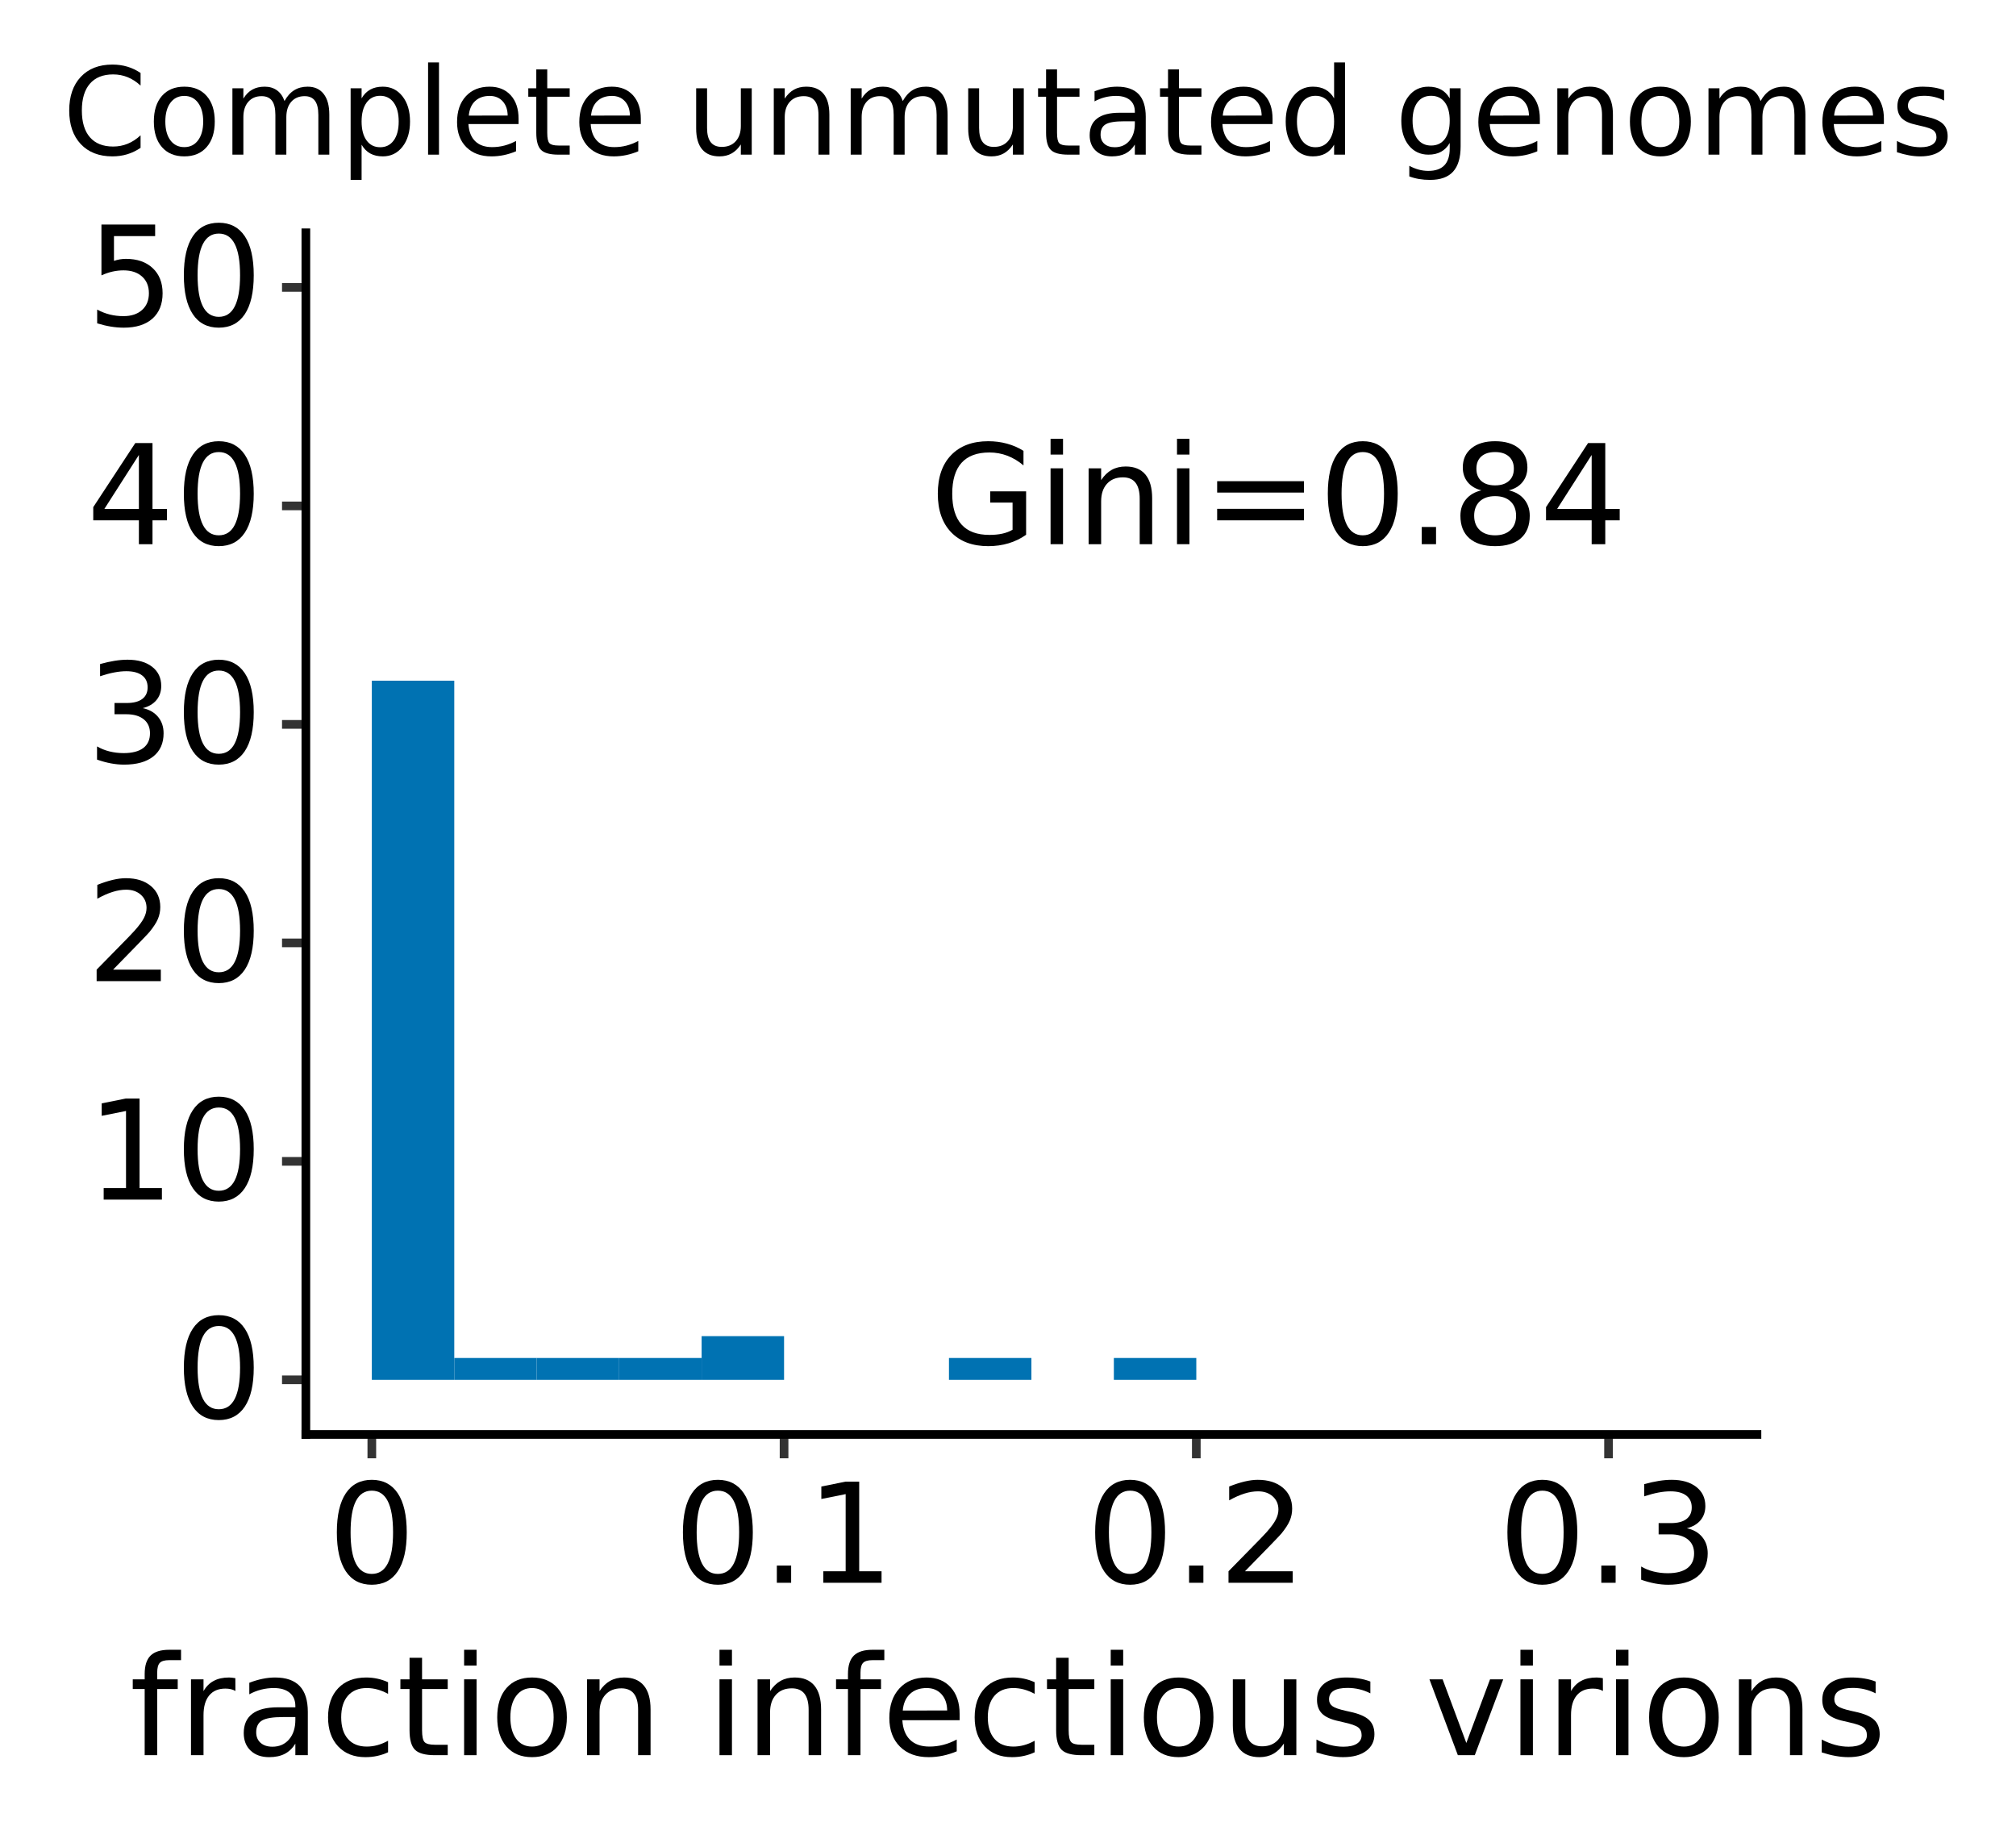
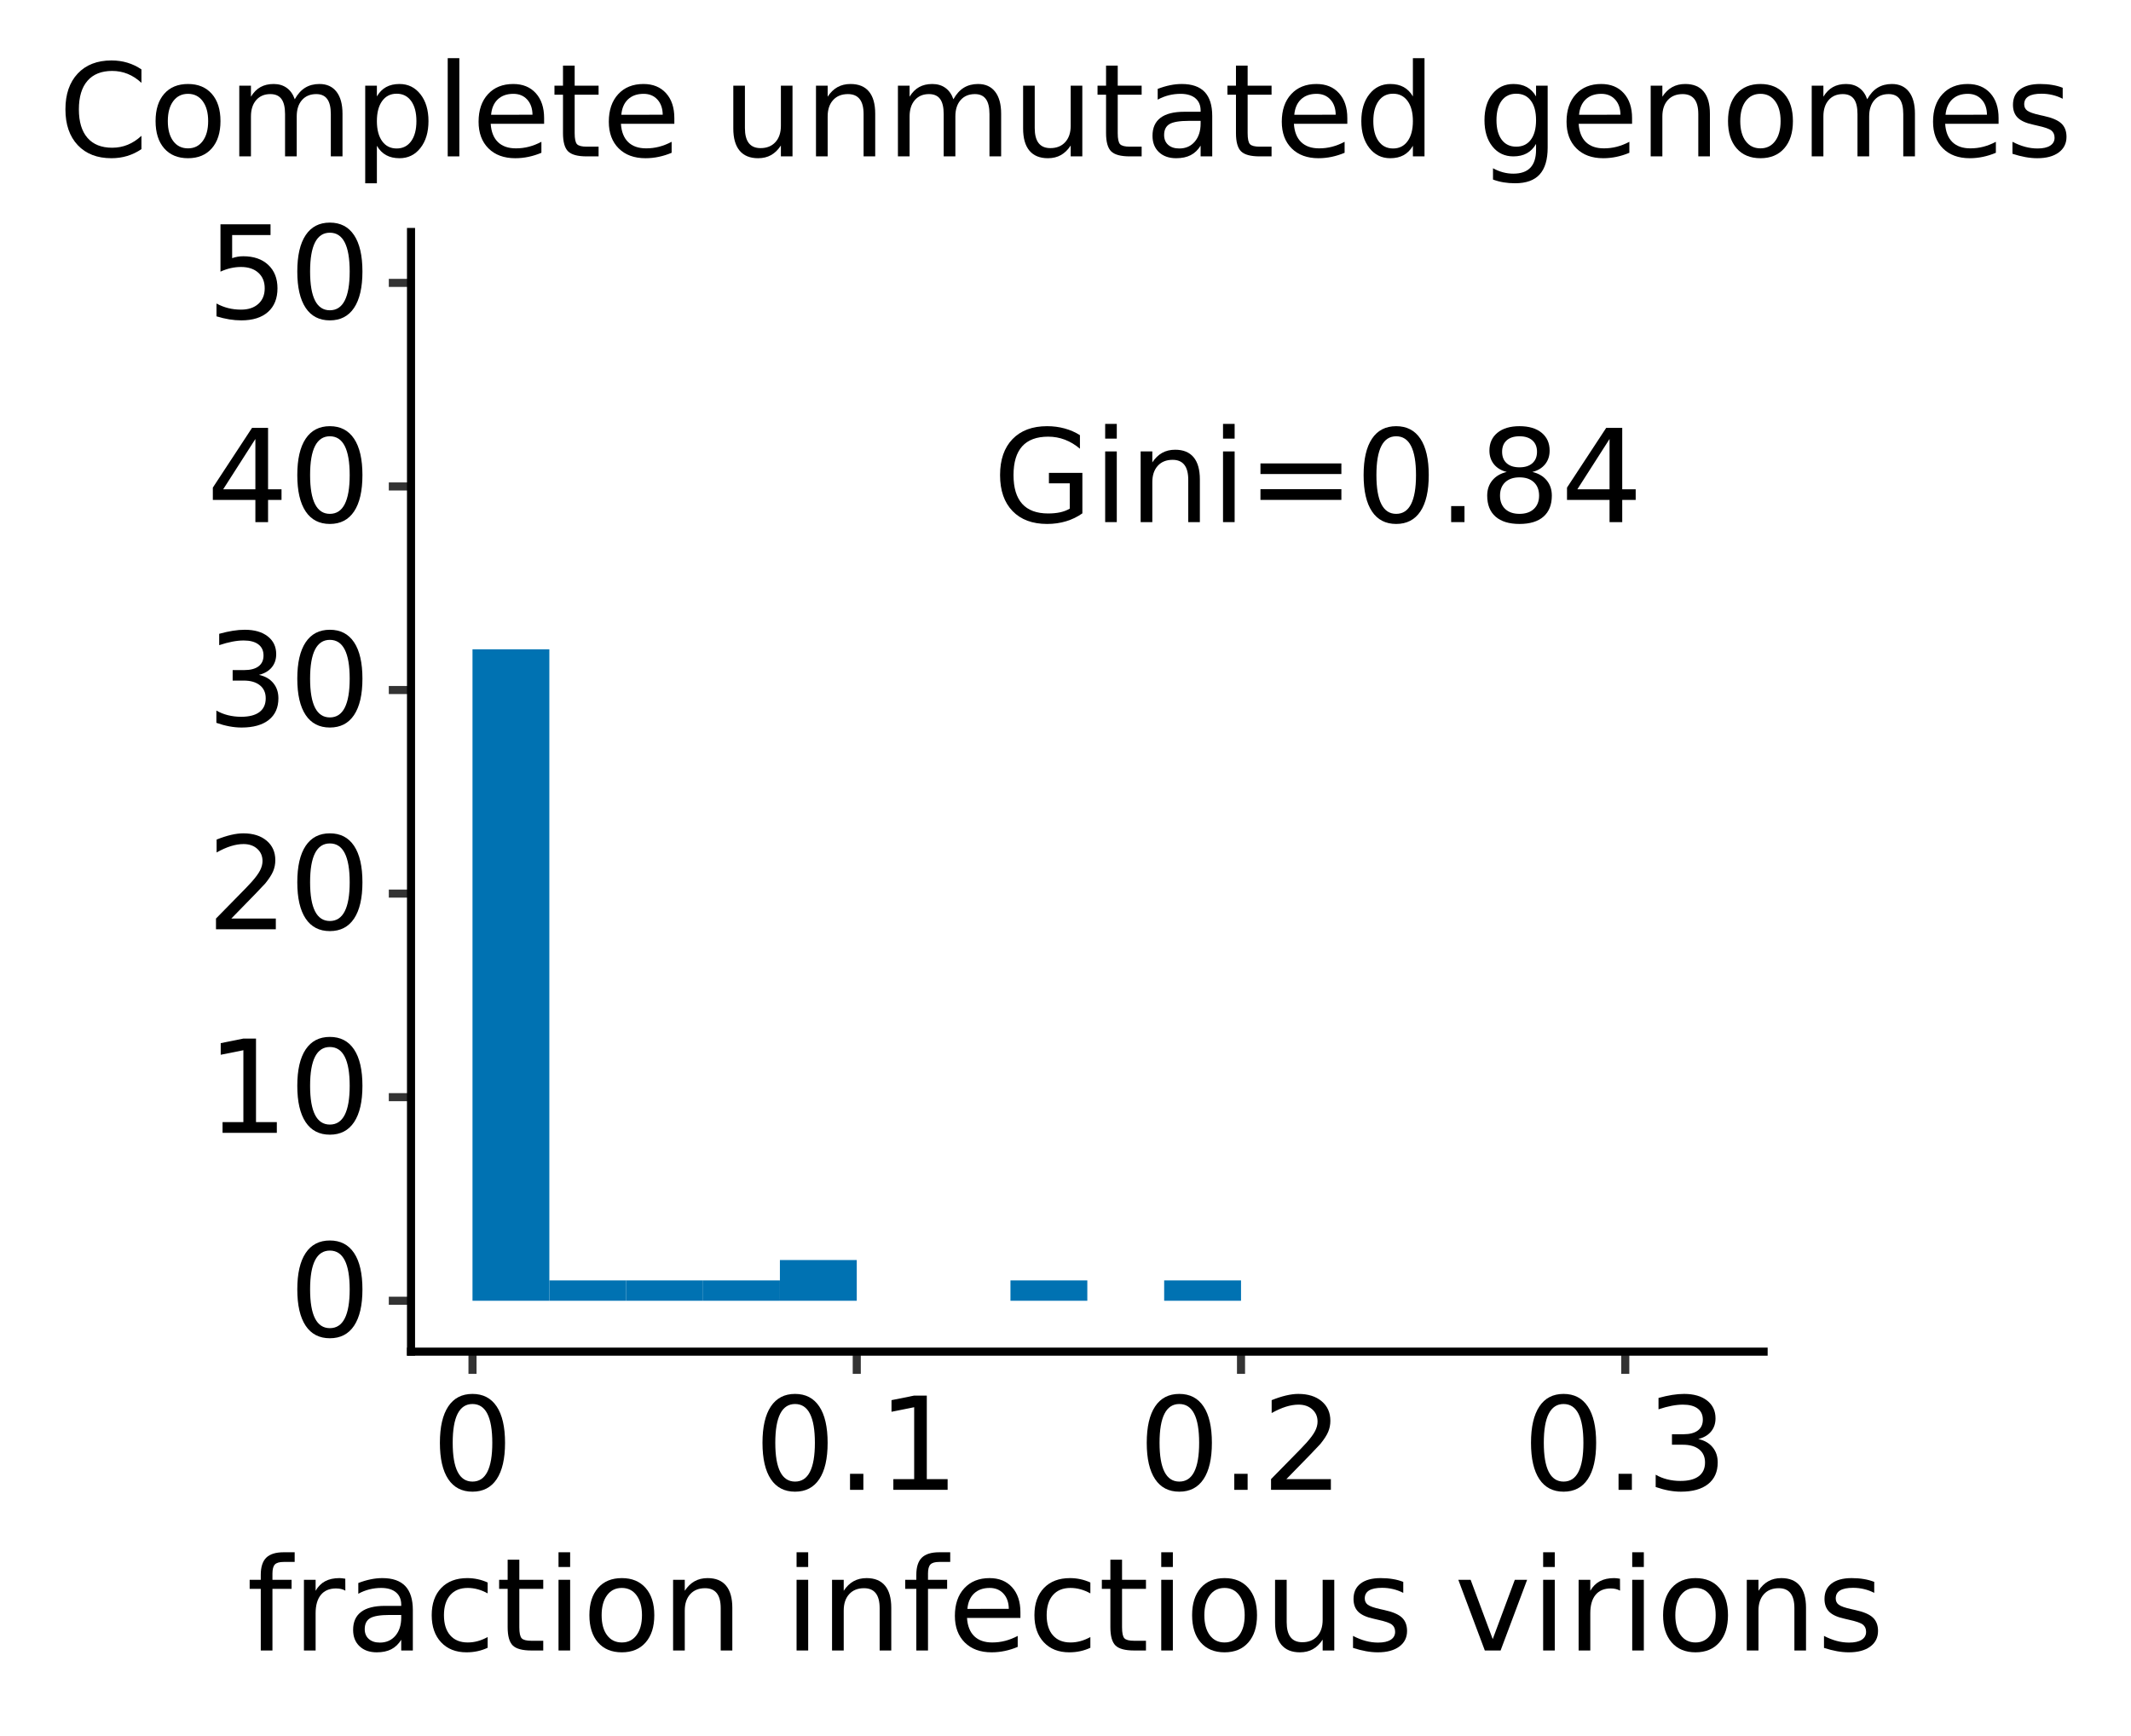
- <svg xmlns="http://www.w3.org/2000/svg" xmlns:xlink="http://www.w3.org/1999/xlink" width="232.57pt" height="212.971pt" viewBox="0 0 232.57 212.971" version="1.1">
+ <svg xmlns="http://www.w3.org/2000/svg" xmlns:xlink="http://www.w3.org/1999/xlink" width="263.738pt" height="214.836pt" viewBox="0 0 263.738 214.836" version="1.1">
  <defs>
    <style type="text/css">*{stroke-linejoin: round; stroke-linecap: butt}</style>
  </defs>
  <g id="figure_1">
    <g id="patch_1">
-       <path d="M 0 212.971  L 232.57 212.971  L 232.57 0  L 0 0  z " style="fill: #ffffff; stroke: #ffffff; stroke-linejoin: miter" />
+       <path d="M 0 214.836  L 263.738 214.836  L 263.738 0  L 0 0  z " style="fill: #ffffff; stroke: #ffffff; stroke-linejoin: miter" />
    </g>
    <g id="axes_1">
      <g id="patch_2">
-         <path d="M 35.285 165.451  L 202.685 165.451  L 202.685 26.851  L 35.285 26.851  z " style="fill: #ffffff" />
+         <path d="M 50.869 167.316  L 218.269 167.316  L 218.269 28.716  L 50.869 28.716  z " style="fill: #ffffff" />
      </g>
      <g id="matplotlib.axis_1">
        <g id="xtick_1">
          <g id="line2d_1">
-             <path d="M 42.894 165.451  " style="fill: none; stroke: #000000; stroke-width: 1.5" />
+             <path d="M 58.478 167.316  " style="fill: none; stroke: #000000; stroke-width: 1.5" />
            <defs>
-               <path id="m1163adb48d" d="M 0 0  L 0 2.75  " style="stroke: #333333" />
+               <path id="m18f69bdcce" d="M 0 0  L 0 2.75  " style="stroke: #333333" />
            </defs>
            <g>
-               <use xlink:href="#m1163adb48d" x="42.894" y="165.451" style="stroke: #333333" />
+               <use xlink:href="#m18f69bdcce" x="58.478" y="167.316" style="stroke: #333333" />
            </g>
          </g>
          <g id="text_1">
-             <g transform="translate(37.80425 182.5587)scale(0.16 -0.16)">
+             <g transform="translate(53.38784 184.4231)scale(0.16 -0.16)">
              <defs>
                <path id="DejaVuSans-30" d="M 2034 4250  Q 1547 4250 1301 3770  Q 1056 3291 1056 2328  Q 1056 1369 1301 889  Q 1547 409 2034 409  Q 2525 409 2770 889  Q 3016 1369 3016 2328  Q 3016 3291 2770 3770  Q 2525 4250 2034 4250  z M 2034 4750  Q 2819 4750 3233 4129  Q 3647 3509 3647 2328  Q 3647 1150 3233 529  Q 2819 -91 2034 -91  Q 1250 -91 836 529  Q 422 1150 422 2328  Q 422 3509 836 4129  Q 1250 4750 2034 4750  z " transform="scale(0.015625)" />
              </defs>
              <use xlink:href="#DejaVuSans-30" />
            </g>
          </g>
        </g>
        <g id="xtick_2">
          <g id="line2d_2">
-             <path d="M 90.451 165.451  " style="fill: none; stroke: #000000; stroke-width: 1.5" />
-             <g>
-               <use xlink:href="#m1163adb48d" x="90.451" y="165.451" style="stroke: #333333" />
+             <path d="M 106.035 167.316  " style="fill: none; stroke: #000000; stroke-width: 1.5" />
+             <g>
+               <use xlink:href="#m18f69bdcce" x="106.035" y="167.316" style="stroke: #333333" />
            </g>
          </g>
          <g id="text_2">
-             <g transform="translate(77.72857 182.5587)scale(0.16 -0.16)">
+             <g transform="translate(93.31216 184.4231)scale(0.16 -0.16)">
              <defs>
                <path id="DejaVuSans-2e" d="M 684 794  L 1344 794  L 1344 0  L 684 0  L 684 794  z " transform="scale(0.015625)" />
                <path id="DejaVuSans-31" d="M 794 531  L 1825 531  L 1825 4091  L 703 3866  L 703 4441  L 1819 4666  L 2450 4666  L 2450 531  L 3481 531  L 3481 0  L 794 0  L 794 531  z " transform="scale(0.015625)" />
              </defs>
              <use xlink:href="#DejaVuSans-30" />
              <use xlink:href="#DejaVuSans-2e" x="63.623" />
              <use xlink:href="#DejaVuSans-31" x="95.41" />
            </g>
          </g>
        </g>
        <g id="xtick_3">
          <g id="line2d_3">
-             <path d="M 138.008 165.451  " style="fill: none; stroke: #000000; stroke-width: 1.5" />
-             <g>
-               <use xlink:href="#m1163adb48d" x="138.008" y="165.451" style="stroke: #333333" />
+             <path d="M 153.591 167.316  " style="fill: none; stroke: #000000; stroke-width: 1.5" />
+             <g>
+               <use xlink:href="#m18f69bdcce" x="153.591" y="167.316" style="stroke: #333333" />
            </g>
          </g>
          <g id="text_3">
-             <g transform="translate(125.2854 182.5587)scale(0.16 -0.16)">
+             <g transform="translate(140.869 184.4231)scale(0.16 -0.16)">
              <defs>
                <path id="DejaVuSans-32" d="M 1228 531  L 3431 531  L 3431 0  L 469 0  L 469 531  Q 828 903 1448 1529  Q 2069 2156 2228 2338  Q 2531 2678 2651 2914  Q 2772 3150 2772 3378  Q 2772 3750 2511 3984  Q 2250 4219 1831 4219  Q 1534 4219 1204 4116  Q 875 4013 500 3803  L 500 4441  Q 881 4594 1212 4672  Q 1544 4750 1819 4750  Q 2544 4750 2975 4387  Q 3406 4025 3406 3419  Q 3406 3131 3298 2873  Q 3191 2616 2906 2266  Q 2828 2175 2409 1742  Q 1991 1309 1228 531  z " transform="scale(0.015625)" />
              </defs>
              <use xlink:href="#DejaVuSans-30" />
              <use xlink:href="#DejaVuSans-2e" x="63.623" />
              <use xlink:href="#DejaVuSans-32" x="95.41" />
            </g>
          </g>
        </g>
        <g id="xtick_4">
          <g id="line2d_4">
-             <path d="M 185.565 165.451  " style="fill: none; stroke: #000000; stroke-width: 1.5" />
-             <g>
-               <use xlink:href="#m1163adb48d" x="185.565" y="165.451" style="stroke: #333333" />
+             <path d="M 201.148 167.316  " style="fill: none; stroke: #000000; stroke-width: 1.5" />
+             <g>
+               <use xlink:href="#m18f69bdcce" x="201.148" y="167.316" style="stroke: #333333" />
            </g>
          </g>
          <g id="text_4">
-             <g transform="translate(172.8422 182.5587)scale(0.16 -0.16)">
+             <g transform="translate(188.4258 184.4231)scale(0.16 -0.16)">
              <defs>
                <path id="DejaVuSans-33" d="M 2597 2516  Q 3050 2419 3304 2112  Q 3559 1806 3559 1356  Q 3559 666 3084 287  Q 2609 -91 1734 -91  Q 1441 -91 1130 -33  Q 819 25 488 141  L 488 750  Q 750 597 1062 519  Q 1375 441 1716 441  Q 2309 441 2620 675  Q 2931 909 2931 1356  Q 2931 1769 2642 2001  Q 2353 2234 1838 2234  L 1294 2234  L 1294 2753  L 1863 2753  Q 2328 2753 2575 2939  Q 2822 3125 2822 3475  Q 2822 3834 2567 4026  Q 2313 4219 1838 4219  Q 1578 4219 1281 4162  Q 984 4106 628 3988  L 628 4550  Q 988 4650 1302 4700  Q 1616 4750 1894 4750  Q 2613 4750 3031 4423  Q 3450 4097 3450 3541  Q 3450 3153 3228 2886  Q 3006 2619 2597 2516  z " transform="scale(0.015625)" />
              </defs>
              <use xlink:href="#DejaVuSans-30" />
              <use xlink:href="#DejaVuSans-2e" x="63.623" />
              <use xlink:href="#DejaVuSans-33" x="95.41" />
            </g>
          </g>
        </g>
        <g id="xtick_5" />
        <g id="xtick_6" />
        <g id="xtick_7" />
        <g id="text_5">
-           <g transform="translate(14.94766 202.4437)scale(0.16 -0.16)">
+           <g transform="translate(30.53125 204.3081)scale(0.16 -0.16)">
            <defs>
              <path id="DejaVuSans-66" d="M 2375 4863  L 2375 4384  L 1825 4384  Q 1516 4384 1395 4259  Q 1275 4134 1275 3809  L 1275 3500  L 2222 3500  L 2222 3053  L 1275 3053  L 1275 0  L 697 0  L 697 3053  L 147 3053  L 147 3500  L 697 3500  L 697 3744  Q 697 4328 969 4595  Q 1241 4863 1831 4863  L 2375 4863  z " transform="scale(0.015625)" />
              <path id="DejaVuSans-72" d="M 2631 2963  Q 2534 3019 2420 3045  Q 2306 3072 2169 3072  Q 1681 3072 1420 2755  Q 1159 2438 1159 1844  L 1159 0  L 581 0  L 581 3500  L 1159 3500  L 1159 2956  Q 1341 3275 1631 3429  Q 1922 3584 2338 3584  Q 2397 3584 2469 3576  Q 2541 3569 2628 3553  L 2631 2963  z " transform="scale(0.015625)" />
              <path id="DejaVuSans-61" d="M 2194 1759  Q 1497 1759 1228 1600  Q 959 1441 959 1056  Q 959 750 1161 570  Q 1363 391 1709 391  Q 2188 391 2477 730  Q 2766 1069 2766 1631  L 2766 1759  L 2194 1759  z M 3341 1997  L 3341 0  L 2766 0  L 2766 531  Q 2569 213 2275 61  Q 1981 -91 1556 -91  Q 1019 -91 701 211  Q 384 513 384 1019  Q 384 1609 779 1909  Q 1175 2209 1959 2209  L 2766 2209  L 2766 2266  Q 2766 2663 2505 2880  Q 2244 3097 1772 3097  Q 1472 3097 1187 3025  Q 903 2953 641 2809  L 641 3341  Q 956 3463 1253 3523  Q 1550 3584 1831 3584  Q 2591 3584 2966 3190  Q 3341 2797 3341 1997  z " transform="scale(0.015625)" />
              <path id="DejaVuSans-63" d="M 3122 3366  L 3122 2828  Q 2878 2963 2633 3030  Q 2388 3097 2138 3097  Q 1578 3097 1268 2742  Q 959 2388 959 1747  Q 959 1106 1268 751  Q 1578 397 2138 397  Q 2388 397 2633 464  Q 2878 531 3122 666  L 3122 134  Q 2881 22 2623 -34  Q 2366 -91 2075 -91  Q 1284 -91 818 406  Q 353 903 353 1747  Q 353 2603 823 3093  Q 1294 3584 2113 3584  Q 2378 3584 2631 3529  Q 2884 3475 3122 3366  z " transform="scale(0.015625)" />
              <path id="DejaVuSans-74" d="M 1172 4494  L 1172 3500  L 2356 3500  L 2356 3053  L 1172 3053  L 1172 1153  Q 1172 725 1289 603  Q 1406 481 1766 481  L 2356 481  L 2356 0  L 1766 0  Q 1100 0 847 248  Q 594 497 594 1153  L 594 3053  L 172 3053  L 172 3500  L 594 3500  L 594 4494  L 1172 4494  z " transform="scale(0.015625)" />
              <path id="DejaVuSans-69" d="M 603 3500  L 1178 3500  L 1178 0  L 603 0  L 603 3500  z M 603 4863  L 1178 4863  L 1178 4134  L 603 4134  L 603 4863  z " transform="scale(0.015625)" />
              <path id="DejaVuSans-6f" d="M 1959 3097  Q 1497 3097 1228 2736  Q 959 2375 959 1747  Q 959 1119 1226 758  Q 1494 397 1959 397  Q 2419 397 2687 759  Q 2956 1122 2956 1747  Q 2956 2369 2687 2733  Q 2419 3097 1959 3097  z M 1959 3584  Q 2709 3584 3137 3096  Q 3566 2609 3566 1747  Q 3566 888 3137 398  Q 2709 -91 1959 -91  Q 1206 -91 779 398  Q 353 888 353 1747  Q 353 2609 779 3096  Q 1206 3584 1959 3584  z " transform="scale(0.015625)" />
              <path id="DejaVuSans-6e" d="M 3513 2113  L 3513 0  L 2938 0  L 2938 2094  Q 2938 2591 2744 2837  Q 2550 3084 2163 3084  Q 1697 3084 1428 2787  Q 1159 2491 1159 1978  L 1159 0  L 581 0  L 581 3500  L 1159 3500  L 1159 2956  Q 1366 3272 1645 3428  Q 1925 3584 2291 3584  Q 2894 3584 3203 3211  Q 3513 2838 3513 2113  z " transform="scale(0.015625)" />
              <path id="DejaVuSans-20" transform="scale(0.015625)" />
              <path id="DejaVuSans-65" d="M 3597 1894  L 3597 1613  L 953 1613  Q 991 1019 1311 708  Q 1631 397 2203 397  Q 2534 397 2845 478  Q 3156 559 3463 722  L 3463 178  Q 3153 47 2828 -22  Q 2503 -91 2169 -91  Q 1331 -91 842 396  Q 353 884 353 1716  Q 353 2575 817 3079  Q 1281 3584 2069 3584  Q 2775 3584 3186 3129  Q 3597 2675 3597 1894  z M 3022 2063  Q 3016 2534 2758 2815  Q 2500 3097 2075 3097  Q 1594 3097 1305 2825  Q 1016 2553 972 2059  L 3022 2063  z " transform="scale(0.015625)" />
              <path id="DejaVuSans-75" d="M 544 1381  L 544 3500  L 1119 3500  L 1119 1403  Q 1119 906 1312 657  Q 1506 409 1894 409  Q 2359 409 2629 706  Q 2900 1003 2900 1516  L 2900 3500  L 3475 3500  L 3475 0  L 2900 0  L 2900 538  Q 2691 219 2414 64  Q 2138 -91 1772 -91  Q 1169 -91 856 284  Q 544 659 544 1381  z M 1991 3584  L 1991 3584  z " transform="scale(0.015625)" />
              <path id="DejaVuSans-73" d="M 2834 3397  L 2834 2853  Q 2591 2978 2328 3040  Q 2066 3103 1784 3103  Q 1356 3103 1142 2972  Q 928 2841 928 2578  Q 928 2378 1081 2264  Q 1234 2150 1697 2047  L 1894 2003  Q 2506 1872 2764 1633  Q 3022 1394 3022 966  Q 3022 478 2636 193  Q 2250 -91 1575 -91  Q 1294 -91 989 -36  Q 684 19 347 128  L 347 722  Q 666 556 975 473  Q 1284 391 1588 391  Q 1994 391 2212 530  Q 2431 669 2431 922  Q 2431 1156 2273 1281  Q 2116 1406 1581 1522  L 1381 1569  Q 847 1681 609 1914  Q 372 2147 372 2553  Q 372 3047 722 3315  Q 1072 3584 1716 3584  Q 2034 3584 2315 3537  Q 2597 3491 2834 3397  z " transform="scale(0.015625)" />
              <path id="DejaVuSans-76" d="M 191 3500  L 800 3500  L 1894 563  L 2988 3500  L 3597 3500  L 2284 0  L 1503 0  L 191 3500  z " transform="scale(0.015625)" />
            </defs>
            <use xlink:href="#DejaVuSans-66" />
            <use xlink:href="#DejaVuSans-72" x="35.205" />
            <use xlink:href="#DejaVuSans-61" x="76.318" />
            <use xlink:href="#DejaVuSans-63" x="137.598" />
            <use xlink:href="#DejaVuSans-74" x="192.578" />
            <use xlink:href="#DejaVuSans-69" x="231.787" />
            <use xlink:href="#DejaVuSans-6f" x="259.57" />
            <use xlink:href="#DejaVuSans-6e" x="320.752" />
            <use xlink:href="#DejaVuSans-20" x="384.131" />
            <use xlink:href="#DejaVuSans-69" x="415.918" />
            <use xlink:href="#DejaVuSans-6e" x="443.701" />
            <use xlink:href="#DejaVuSans-66" x="507.08" />
            <use xlink:href="#DejaVuSans-65" x="542.285" />
            <use xlink:href="#DejaVuSans-63" x="603.809" />
            <use xlink:href="#DejaVuSans-74" x="658.789" />
            <use xlink:href="#DejaVuSans-69" x="697.998" />
            <use xlink:href="#DejaVuSans-6f" x="725.781" />
            <use xlink:href="#DejaVuSans-75" x="786.963" />
            <use xlink:href="#DejaVuSans-73" x="850.342" />
            <use xlink:href="#DejaVuSans-20" x="902.441" />
            <use xlink:href="#DejaVuSans-76" x="934.229" />
            <use xlink:href="#DejaVuSans-69" x="993.408" />
            <use xlink:href="#DejaVuSans-72" x="1021.191" />
            <use xlink:href="#DejaVuSans-69" x="1062.305" />
            <use xlink:href="#DejaVuSans-6f" x="1090.088" />
            <use xlink:href="#DejaVuSans-6e" x="1151.27" />
            <use xlink:href="#DejaVuSans-73" x="1214.648" />
          </g>
        </g>
      </g>
      <g id="matplotlib.axis_2">
        <g id="ytick_1">
          <g id="line2d_5">
-             <path d="M 35.285 159.151  " style="fill: none; stroke: #000000; stroke-width: 1.5" />
+             <path d="M 50.869 161.016  " style="fill: none; stroke: #000000; stroke-width: 1.5" />
            <defs>
-               <path id="m1f8dea79c7" d="M 0 0  L -2.75 0  " style="stroke: #333333" />
+               <path id="mc09ead138c" d="M 0 0  L -2.75 0  " style="stroke: #333333" />
            </defs>
            <g>
-               <use xlink:href="#m1f8dea79c7" x="35.285" y="159.151" style="stroke: #333333" />
+               <use xlink:href="#mc09ead138c" x="50.869" y="161.016" style="stroke: #333333" />
            </g>
          </g>
          <g id="text_6">
-             <g transform="translate(20.15516 163.5662)scale(0.16 -0.16)">
+             <g transform="translate(35.73875 165.4306)scale(0.16 -0.16)">
              <use xlink:href="#DejaVuSans-30" />
            </g>
          </g>
        </g>
        <g id="ytick_2">
          <g id="line2d_6">
-             <path d="M 35.285 133.951  " style="fill: none; stroke: #000000; stroke-width: 1.5" />
-             <g>
-               <use xlink:href="#m1f8dea79c7" x="35.285" y="133.951" style="stroke: #333333" />
+             <path d="M 50.869 135.816  " style="fill: none; stroke: #000000; stroke-width: 1.5" />
+             <g>
+               <use xlink:href="#mc09ead138c" x="50.869" y="135.816" style="stroke: #333333" />
            </g>
          </g>
          <g id="text_7">
-             <g transform="translate(9.975156 138.3662)scale(0.16 -0.16)">
+             <g transform="translate(25.55875 140.2306)scale(0.16 -0.16)">
              <use xlink:href="#DejaVuSans-31" />
              <use xlink:href="#DejaVuSans-30" x="63.623" />
            </g>
          </g>
        </g>
        <g id="ytick_3">
          <g id="line2d_7">
-             <path d="M 35.285 108.751  " style="fill: none; stroke: #000000; stroke-width: 1.5" />
-             <g>
-               <use xlink:href="#m1f8dea79c7" x="35.285" y="108.751" style="stroke: #333333" />
+             <path d="M 50.869 110.616  " style="fill: none; stroke: #000000; stroke-width: 1.5" />
+             <g>
+               <use xlink:href="#mc09ead138c" x="50.869" y="110.616" style="stroke: #333333" />
            </g>
          </g>
          <g id="text_8">
-             <g transform="translate(9.975156 113.1662)scale(0.16 -0.16)">
+             <g transform="translate(25.55875 115.0306)scale(0.16 -0.16)">
              <use xlink:href="#DejaVuSans-32" />
              <use xlink:href="#DejaVuSans-30" x="63.623" />
            </g>
          </g>
        </g>
        <g id="ytick_4">
          <g id="line2d_8">
-             <path d="M 35.285 83.551  " style="fill: none; stroke: #000000; stroke-width: 1.5" />
-             <g>
-               <use xlink:href="#m1f8dea79c7" x="35.285" y="83.551" style="stroke: #333333" />
+             <path d="M 50.869 85.416  " style="fill: none; stroke: #000000; stroke-width: 1.5" />
+             <g>
+               <use xlink:href="#mc09ead138c" x="50.869" y="85.416" style="stroke: #333333" />
            </g>
          </g>
          <g id="text_9">
-             <g transform="translate(9.975156 87.96615)scale(0.16 -0.16)">
+             <g transform="translate(25.55875 89.8306)scale(0.16 -0.16)">
              <use xlink:href="#DejaVuSans-33" />
              <use xlink:href="#DejaVuSans-30" x="63.623" />
            </g>
          </g>
        </g>
        <g id="ytick_5">
          <g id="line2d_9">
-             <path d="M 35.285 58.351  " style="fill: none; stroke: #000000; stroke-width: 1.5" />
-             <g>
-               <use xlink:href="#m1f8dea79c7" x="35.285" y="58.351" style="stroke: #333333" />
+             <path d="M 50.869 60.216  " style="fill: none; stroke: #000000; stroke-width: 1.5" />
+             <g>
+               <use xlink:href="#mc09ead138c" x="50.869" y="60.216" style="stroke: #333333" />
            </g>
          </g>
          <g id="text_10">
-             <g transform="translate(9.975156 62.76615)scale(0.16 -0.16)">
+             <g transform="translate(25.55875 64.6306)scale(0.16 -0.16)">
              <defs>
                <path id="DejaVuSans-34" d="M 2419 4116  L 825 1625  L 2419 1625  L 2419 4116  z M 2253 4666  L 3047 4666  L 3047 1625  L 3713 1625  L 3713 1100  L 3047 1100  L 3047 0  L 2419 0  L 2419 1100  L 313 1100  L 313 1709  L 2253 4666  z " transform="scale(0.015625)" />
              </defs>
              <use xlink:href="#DejaVuSans-34" />
              <use xlink:href="#DejaVuSans-30" x="63.623" />
            </g>
          </g>
        </g>
        <g id="ytick_6">
          <g id="line2d_10">
-             <path d="M 35.285 33.151  " style="fill: none; stroke: #000000; stroke-width: 1.5" />
-             <g>
-               <use xlink:href="#m1f8dea79c7" x="35.285" y="33.151" style="stroke: #333333" />
+             <path d="M 50.869 35.016  " style="fill: none; stroke: #000000; stroke-width: 1.5" />
+             <g>
+               <use xlink:href="#mc09ead138c" x="50.869" y="35.016" style="stroke: #333333" />
            </g>
          </g>
          <g id="text_11">
-             <g transform="translate(9.975156 37.56615)scale(0.16 -0.16)">
+             <g transform="translate(25.55875 39.4306)scale(0.16 -0.16)">
              <defs>
                <path id="DejaVuSans-35" d="M 691 4666  L 3169 4666  L 3169 4134  L 1269 4134  L 1269 2991  Q 1406 3038 1543 3061  Q 1681 3084 1819 3084  Q 2600 3084 3056 2656  Q 3513 2228 3513 1497  Q 3513 744 3044 326  Q 2575 -91 1722 -91  Q 1428 -91 1123 -41  Q 819 9 494 109  L 494 744  Q 775 591 1075 516  Q 1375 441 1709 441  Q 2250 441 2565 725  Q 2881 1009 2881 1497  Q 2881 1984 2565 2268  Q 2250 2553 1709 2553  Q 1456 2553 1204 2497  Q 953 2441 691 2322  L 691 4666  z " transform="scale(0.015625)" />
              </defs>
              <use xlink:href="#DejaVuSans-35" />
              <use xlink:href="#DejaVuSans-30" x="63.623" />
            </g>
          </g>
        </g>
        <g id="ytick_7" />
        <g id="ytick_8" />
        <g id="ytick_9" />
        <g id="ytick_10" />
        <g id="ytick_11" />
      </g>
      <g id="PolyCollection_1">
-         <path d="M 42.894 159.151  L 42.894 78.511  L 52.406 78.511  L 52.406 159.151  z " clip-path="url(#pf06a137a96)" style="fill: #0072b2" />
-         <path d="M 52.406 159.151  L 52.406 156.631  L 61.917 156.631  L 61.917 159.151  z " clip-path="url(#pf06a137a96)" style="fill: #0072b2" />
-         <path d="M 61.917 159.151  L 61.917 156.631  L 71.428 156.631  L 71.428 159.151  z " clip-path="url(#pf06a137a96)" style="fill: #0072b2" />
-         <path d="M 71.428 159.151  L 71.428 156.631  L 80.94 156.631  L 80.94 159.151  z " clip-path="url(#pf06a137a96)" style="fill: #0072b2" />
-         <path d="M 80.94 159.151  L 80.94 154.111  L 90.451 154.111  L 90.451 159.151  z " clip-path="url(#pf06a137a96)" style="fill: #0072b2" />
-         <path d="M 90.451 159.151  L 90.451 159.151  L 99.962 159.151  L 99.962 159.151  z " clip-path="url(#pf06a137a96)" style="fill: #0072b2" />
-         <path d="M 99.962 159.151  L 99.962 159.151  L 109.474 159.151  L 109.474 159.151  z " clip-path="url(#pf06a137a96)" style="fill: #0072b2" />
-         <path d="M 109.474 159.151  L 109.474 156.631  L 118.985 156.631  L 118.985 159.151  z " clip-path="url(#pf06a137a96)" style="fill: #0072b2" />
-         <path d="M 118.985 159.151  L 118.985 159.151  L 128.497 159.151  L 128.497 159.151  z " clip-path="url(#pf06a137a96)" style="fill: #0072b2" />
-         <path d="M 128.497 159.151  L 128.497 156.631  L 138.008 156.631  L 138.008 159.151  z " clip-path="url(#pf06a137a96)" style="fill: #0072b2" />
-         <path d="M 138.008 159.151  L 138.008 159.151  L 147.519 159.151  L 147.519 159.151  z " clip-path="url(#pf06a137a96)" style="fill: #0072b2" />
-         <path d="M 147.519 159.151  L 147.519 159.151  L 157.031 159.151  L 157.031 159.151  z " clip-path="url(#pf06a137a96)" style="fill: #0072b2" />
-         <path d="M 157.031 159.151  L 157.031 159.151  L 166.542 159.151  L 166.542 159.151  z " clip-path="url(#pf06a137a96)" style="fill: #0072b2" />
-         <path d="M 166.542 159.151  L 166.542 159.151  L 176.053 159.151  L 176.053 159.151  z " clip-path="url(#pf06a137a96)" style="fill: #0072b2" />
-         <path d="M 176.053 159.151  L 176.053 159.151  L 185.565 159.151  L 185.565 159.151  z " clip-path="url(#pf06a137a96)" style="fill: #0072b2" />
-         <path d="M 185.565 159.151  L 185.565 159.151  L 195.076 159.151  L 195.076 159.151  z " clip-path="url(#pf06a137a96)" style="fill: #0072b2" />
+         <path d="M 58.478 161.016  L 58.478 80.376  L 67.989 80.376  L 67.989 161.016  z " clip-path="url(#p1f31786e77)" style="fill: #0072b2" />
+         <path d="M 67.989 161.016  L 67.989 158.496  L 77.501 158.496  L 77.501 161.016  z " clip-path="url(#p1f31786e77)" style="fill: #0072b2" />
+         <path d="M 77.501 161.016  L 77.501 158.496  L 87.012 158.496  L 87.012 161.016  z " clip-path="url(#p1f31786e77)" style="fill: #0072b2" />
+         <path d="M 87.012 161.016  L 87.012 158.496  L 96.523 158.496  L 96.523 161.016  z " clip-path="url(#p1f31786e77)" style="fill: #0072b2" />
+         <path d="M 96.523 161.016  L 96.523 155.976  L 106.035 155.976  L 106.035 161.016  z " clip-path="url(#p1f31786e77)" style="fill: #0072b2" />
+         <path d="M 106.035 161.016  L 106.035 161.016  L 115.546 161.016  L 115.546 161.016  z " clip-path="url(#p1f31786e77)" style="fill: #0072b2" />
+         <path d="M 115.546 161.016  L 115.546 161.016  L 125.057 161.016  L 125.057 161.016  z " clip-path="url(#p1f31786e77)" style="fill: #0072b2" />
+         <path d="M 125.057 161.016  L 125.057 158.496  L 134.569 158.496  L 134.569 161.016  z " clip-path="url(#p1f31786e77)" style="fill: #0072b2" />
+         <path d="M 134.569 161.016  L 134.569 161.016  L 144.08 161.016  L 144.08 161.016  z " clip-path="url(#p1f31786e77)" style="fill: #0072b2" />
+         <path d="M 144.08 161.016  L 144.08 158.496  L 153.591 158.496  L 153.591 161.016  z " clip-path="url(#p1f31786e77)" style="fill: #0072b2" />
+         <path d="M 153.591 161.016  L 153.591 161.016  L 163.103 161.016  L 163.103 161.016  z " clip-path="url(#p1f31786e77)" style="fill: #0072b2" />
+         <path d="M 163.103 161.016  L 163.103 161.016  L 172.614 161.016  L 172.614 161.016  z " clip-path="url(#p1f31786e77)" style="fill: #0072b2" />
+         <path d="M 172.614 161.016  L 172.614 161.016  L 182.126 161.016  L 182.126 161.016  z " clip-path="url(#p1f31786e77)" style="fill: #0072b2" />
+         <path d="M 182.126 161.016  L 182.126 161.016  L 191.637 161.016  L 191.637 161.016  z " clip-path="url(#p1f31786e77)" style="fill: #0072b2" />
+         <path d="M 191.637 161.016  L 191.637 161.016  L 201.148 161.016  L 201.148 161.016  z " clip-path="url(#p1f31786e77)" style="fill: #0072b2" />
+         <path d="M 201.148 161.016  L 201.148 161.016  L 210.66 161.016  L 210.66 161.016  z " clip-path="url(#p1f31786e77)" style="fill: #0072b2" />
      </g>
      <g id="text_12">
-         <g clip-path="url(#pf06a137a96)">
-           <g transform="translate(107.2892 62.76615)scale(0.16 -0.16)">
+         <g clip-path="url(#p1f31786e77)">
+           <g transform="translate(122.8728 64.6306)scale(0.16 -0.16)">
            <defs>
              <path id="DejaVuSans-47" d="M 3809 666  L 3809 1919  L 2778 1919  L 2778 2438  L 4434 2438  L 4434 434  Q 4069 175 3628 42  Q 3188 -91 2688 -91  Q 1594 -91 976 548  Q 359 1188 359 2328  Q 359 3472 976 4111  Q 1594 4750 2688 4750  Q 3144 4750 3555 4637  Q 3966 4525 4313 4306  L 4313 3634  Q 3963 3931 3569 4081  Q 3175 4231 2741 4231  Q 1884 4231 1454 3753  Q 1025 3275 1025 2328  Q 1025 1384 1454 906  Q 1884 428 2741 428  Q 3075 428 3337 486  Q 3600 544 3809 666  z " transform="scale(0.015625)" />
              <path id="DejaVuSans-3d" d="M 678 2906  L 4684 2906  L 4684 2381  L 678 2381  L 678 2906  z M 678 1631  L 4684 1631  L 4684 1100  L 678 1100  L 678 1631  z " transform="scale(0.015625)" />
              <path id="DejaVuSans-38" d="M 2034 2216  Q 1584 2216 1326 1975  Q 1069 1734 1069 1313  Q 1069 891 1326 650  Q 1584 409 2034 409  Q 2484 409 2743 651  Q 3003 894 3003 1313  Q 3003 1734 2745 1975  Q 2488 2216 2034 2216  z M 1403 2484  Q 997 2584 770 2862  Q 544 3141 544 3541  Q 544 4100 942 4425  Q 1341 4750 2034 4750  Q 2731 4750 3128 4425  Q 3525 4100 3525 3541  Q 3525 3141 3298 2862  Q 3072 2584 2669 2484  Q 3125 2378 3379 2068  Q 3634 1759 3634 1313  Q 3634 634 3220 271  Q 2806 -91 2034 -91  Q 1263 -91 848 271  Q 434 634 434 1313  Q 434 1759 690 2068  Q 947 2378 1403 2484  z M 1172 3481  Q 1172 3119 1398 2916  Q 1625 2713 2034 2713  Q 2441 2713 2670 2916  Q 2900 3119 2900 3481  Q 2900 3844 2670 4047  Q 2441 4250 2034 4250  Q 1625 4250 1398 4047  Q 1172 3844 1172 3481  z " transform="scale(0.015625)" />
            </defs>
            <use xlink:href="#DejaVuSans-47" />
            <use xlink:href="#DejaVuSans-69" x="77.49" />
            <use xlink:href="#DejaVuSans-6e" x="105.273" />
            <use xlink:href="#DejaVuSans-69" x="168.652" />
            <use xlink:href="#DejaVuSans-3d" x="196.436" />
            <use xlink:href="#DejaVuSans-30" x="280.225" />
            <use xlink:href="#DejaVuSans-2e" x="343.848" />
            <use xlink:href="#DejaVuSans-38" x="375.635" />
            <use xlink:href="#DejaVuSans-34" x="439.258" />
          </g>
        </g>
      </g>
      <g id="patch_3">
-         <path d="M 35.285 165.451  L 35.285 26.851  " style="fill: none; stroke: #000000; stroke-linejoin: miter; stroke-linecap: square" />
+         <path d="M 50.869 167.316  L 50.869 28.716  " style="fill: none; stroke: #000000; stroke-linejoin: miter; stroke-linecap: square" />
      </g>
      <g id="patch_4">
-         <path d="M 35.285 165.451  L 202.685 165.451  " style="fill: none; stroke: #000000; stroke-linejoin: miter; stroke-linecap: square" />
+         <path d="M 50.869 167.316  L 218.269 167.316  " style="fill: none; stroke: #000000; stroke-linejoin: miter; stroke-linecap: square" />
      </g>
    </g>
    <g id="text_13">
-       <g transform="translate(7.2 17.83781)scale(0.14 -0.14)">
+       <g transform="translate(7.2 19.3575)scale(0.16 -0.16)">
        <defs>
          <path id="DejaVuSans-43" d="M 4122 4306  L 4122 3641  Q 3803 3938 3442 4084  Q 3081 4231 2675 4231  Q 1875 4231 1450 3742  Q 1025 3253 1025 2328  Q 1025 1406 1450 917  Q 1875 428 2675 428  Q 3081 428 3442 575  Q 3803 722 4122 1019  L 4122 359  Q 3791 134 3420 21  Q 3050 -91 2638 -91  Q 1578 -91 968 557  Q 359 1206 359 2328  Q 359 3453 968 4101  Q 1578 4750 2638 4750  Q 3056 4750 3426 4639  Q 3797 4528 4122 4306  z " transform="scale(0.015625)" />
          <path id="DejaVuSans-6d" d="M 3328 2828  Q 3544 3216 3844 3400  Q 4144 3584 4550 3584  Q 5097 3584 5394 3201  Q 5691 2819 5691 2113  L 5691 0  L 5113 0  L 5113 2094  Q 5113 2597 4934 2840  Q 4756 3084 4391 3084  Q 3944 3084 3684 2787  Q 3425 2491 3425 1978  L 3425 0  L 2847 0  L 2847 2094  Q 2847 2600 2669 2842  Q 2491 3084 2119 3084  Q 1678 3084 1418 2786  Q 1159 2488 1159 1978  L 1159 0  L 581 0  L 581 3500  L 1159 3500  L 1159 2956  Q 1356 3278 1631 3431  Q 1906 3584 2284 3584  Q 2666 3584 2933 3390  Q 3200 3197 3328 2828  z " transform="scale(0.015625)" />
          <path id="DejaVuSans-70" d="M 1159 525  L 1159 -1331  L 581 -1331  L 581 3500  L 1159 3500  L 1159 2969  Q 1341 3281 1617 3432  Q 1894 3584 2278 3584  Q 2916 3584 3314 3078  Q 3713 2572 3713 1747  Q 3713 922 3314 415  Q 2916 -91 2278 -91  Q 1894 -91 1617 61  Q 1341 213 1159 525  z M 3116 1747  Q 3116 2381 2855 2742  Q 2594 3103 2138 3103  Q 1681 3103 1420 2742  Q 1159 2381 1159 1747  Q 1159 1113 1420 752  Q 1681 391 2138 391  Q 2594 391 2855 752  Q 3116 1113 3116 1747  z " transform="scale(0.015625)" />
          <path id="DejaVuSans-6c" d="M 603 4863  L 1178 4863  L 1178 0  L 603 0  L 603 4863  z " transform="scale(0.015625)" />
          <path id="DejaVuSans-64" d="M 2906 2969  L 2906 4863  L 3481 4863  L 3481 0  L 2906 0  L 2906 525  Q 2725 213 2448 61  Q 2172 -91 1784 -91  Q 1150 -91 751 415  Q 353 922 353 1747  Q 353 2572 751 3078  Q 1150 3584 1784 3584  Q 2172 3584 2448 3432  Q 2725 3281 2906 2969  z M 947 1747  Q 947 1113 1208 752  Q 1469 391 1925 391  Q 2381 391 2643 752  Q 2906 1113 2906 1747  Q 2906 2381 2643 2742  Q 2381 3103 1925 3103  Q 1469 3103 1208 2742  Q 947 2381 947 1747  z " transform="scale(0.015625)" />
          <path id="DejaVuSans-67" d="M 2906 1791  Q 2906 2416 2648 2759  Q 2391 3103 1925 3103  Q 1463 3103 1205 2759  Q 947 2416 947 1791  Q 947 1169 1205 825  Q 1463 481 1925 481  Q 2391 481 2648 825  Q 2906 1169 2906 1791  z M 3481 434  Q 3481 -459 3084 -895  Q 2688 -1331 1869 -1331  Q 1566 -1331 1297 -1286  Q 1028 -1241 775 -1147  L 775 -588  Q 1028 -725 1275 -790  Q 1522 -856 1778 -856  Q 2344 -856 2625 -561  Q 2906 -266 2906 331  L 2906 616  Q 2728 306 2450 153  Q 2172 0 1784 0  Q 1141 0 747 490  Q 353 981 353 1791  Q 353 2603 747 3093  Q 1141 3584 1784 3584  Q 2172 3584 2450 3431  Q 2728 3278 2906 2969  L 2906 3500  L 3481 3500  L 3481 434  z " transform="scale(0.015625)" />
        </defs>
        <use xlink:href="#DejaVuSans-43" />
        <use xlink:href="#DejaVuSans-6f" x="69.824" />
        <use xlink:href="#DejaVuSans-6d" x="131.006" />
        <use xlink:href="#DejaVuSans-70" x="228.418" />
        <use xlink:href="#DejaVuSans-6c" x="291.895" />
        <use xlink:href="#DejaVuSans-65" x="319.678" />
        <use xlink:href="#DejaVuSans-74" x="381.201" />
        <use xlink:href="#DejaVuSans-65" x="420.41" />
        <use xlink:href="#DejaVuSans-20" x="481.934" />
        <use xlink:href="#DejaVuSans-75" x="513.721" />
        <use xlink:href="#DejaVuSans-6e" x="577.1" />
        <use xlink:href="#DejaVuSans-6d" x="640.479" />
        <use xlink:href="#DejaVuSans-75" x="737.891" />
        <use xlink:href="#DejaVuSans-74" x="801.27" />
        <use xlink:href="#DejaVuSans-61" x="840.479" />
        <use xlink:href="#DejaVuSans-74" x="901.758" />
        <use xlink:href="#DejaVuSans-65" x="940.967" />
        <use xlink:href="#DejaVuSans-64" x="1002.49" />
        <use xlink:href="#DejaVuSans-20" x="1065.967" />
        <use xlink:href="#DejaVuSans-67" x="1097.754" />
        <use xlink:href="#DejaVuSans-65" x="1161.23" />
        <use xlink:href="#DejaVuSans-6e" x="1222.754" />
        <use xlink:href="#DejaVuSans-6f" x="1286.133" />
        <use xlink:href="#DejaVuSans-6d" x="1347.314" />
        <use xlink:href="#DejaVuSans-65" x="1444.727" />
        <use xlink:href="#DejaVuSans-73" x="1506.25" />
      </g>
    </g>
  </g>
  <defs>
-     <clipPath id="pf06a137a96">
-       <rect x="35.285" y="26.851" width="167.4" height="138.6" />
+     <clipPath id="p1f31786e77">
+       <rect x="50.869" y="28.716" width="167.4" height="138.6" />
    </clipPath>
  </defs>
</svg>
